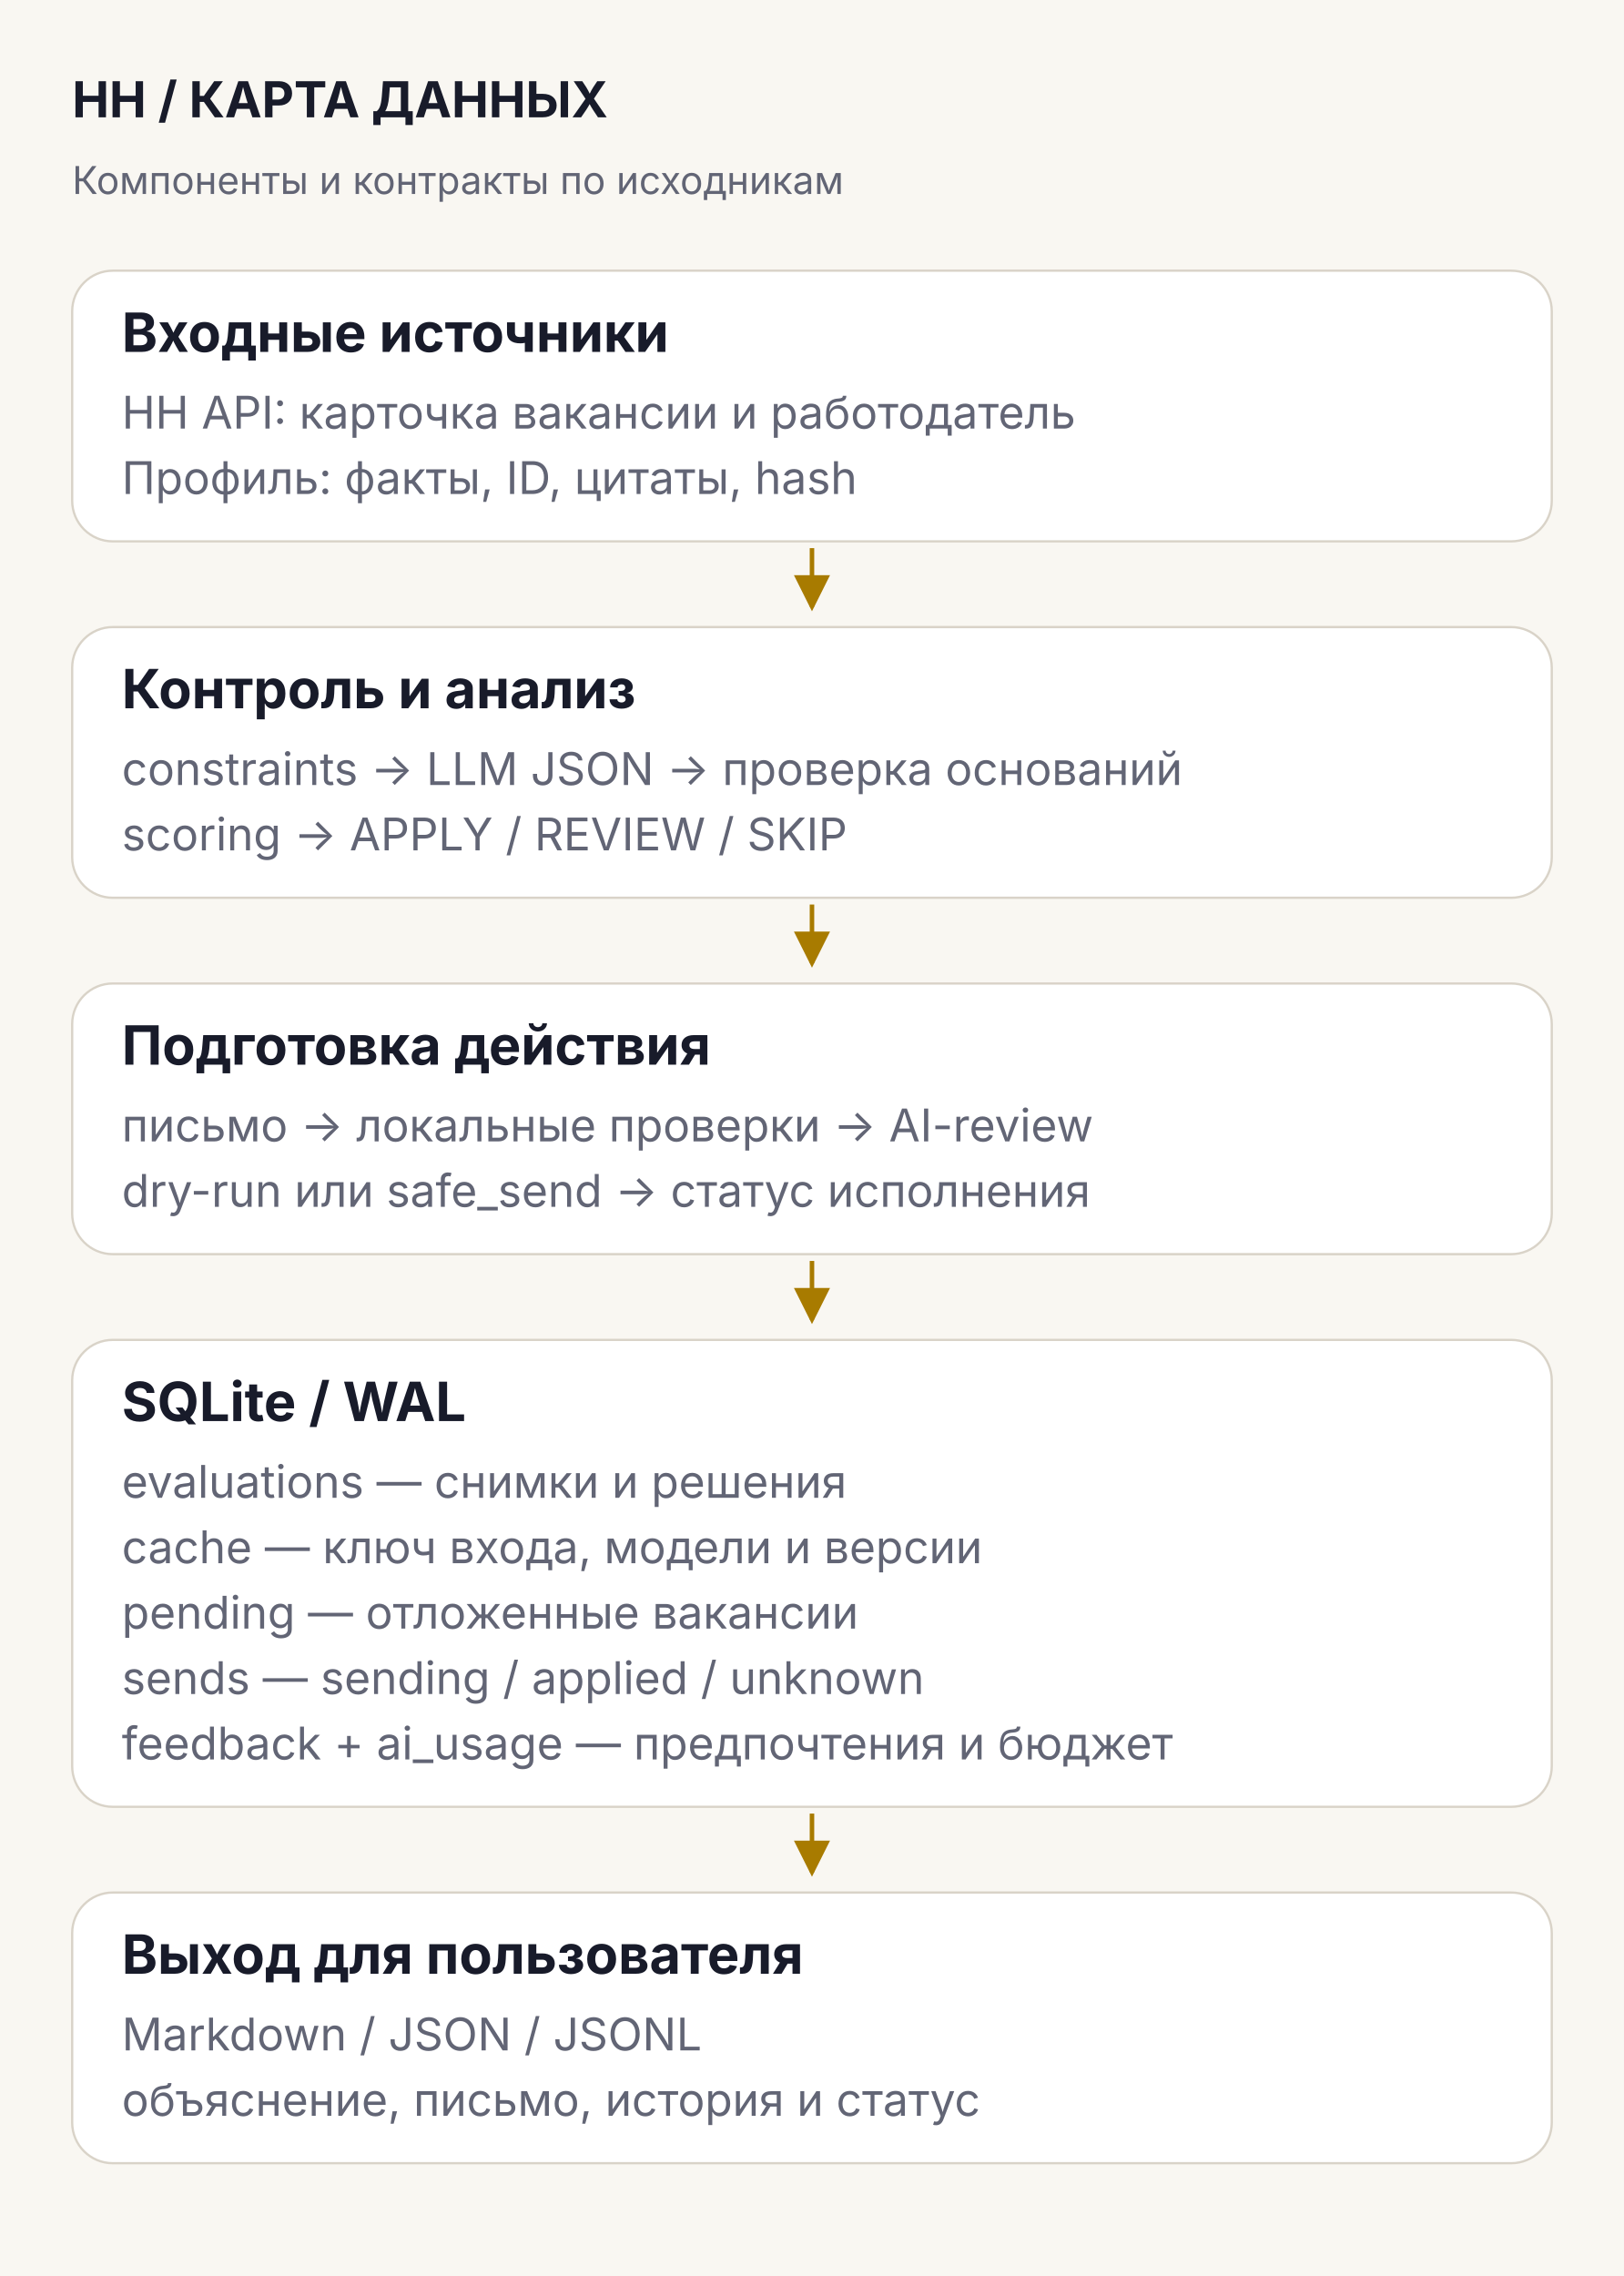
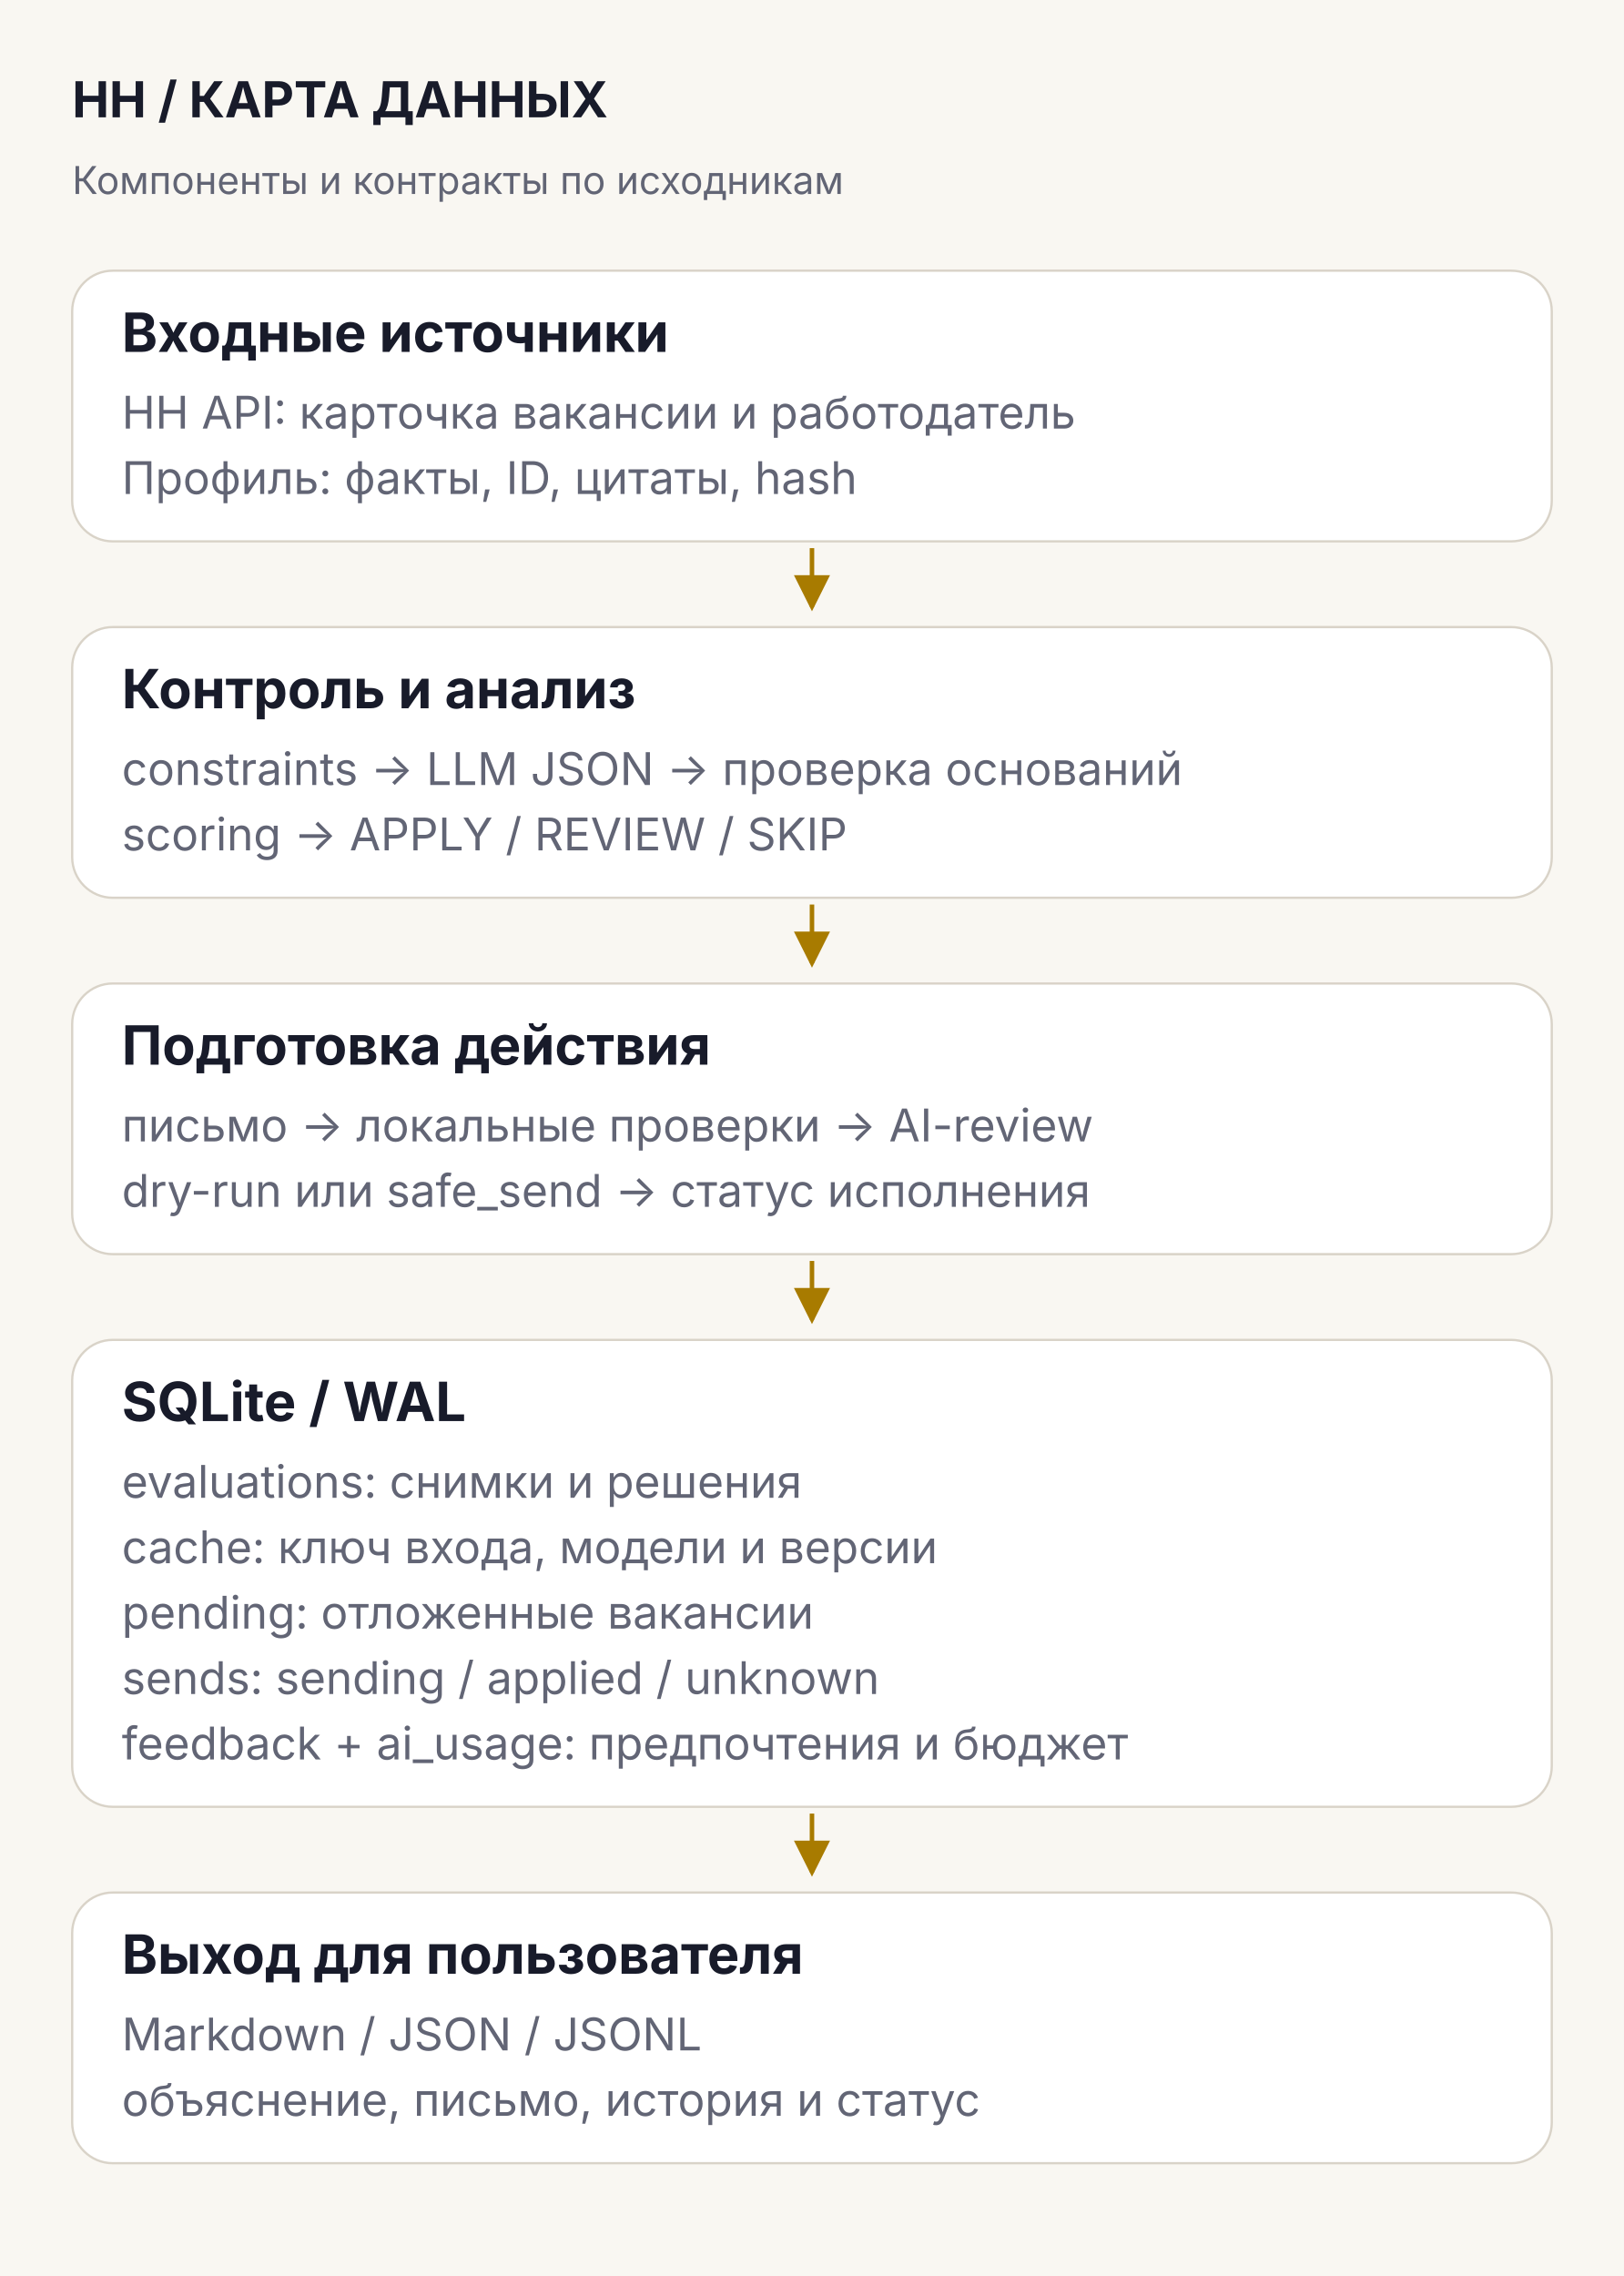
<svg xmlns="http://www.w3.org/2000/svg" width="720" height="1009" viewBox="0 0 720 1009" role="img">
  <defs>
    <marker id="arrow" markerWidth="8" markerHeight="8" refX="7" refY="4" orient="auto">
      <path d="M0 0L8 4L0 8" fill="#a87b00" />
    </marker>
  </defs>
  <rect width="100%" height="100%" fill="#f9f7f2" />
  <g font-family="Inter,Arial,sans-serif">
    <text x="32" y="52" font-size="22" fill="#181b2a" font-weight="700">HH / КАРТА ДАННЫХ</text>
    <text x="32" y="86" font-size="17" fill="#626575" font-weight="400">Компоненты и контракты по исходникам</text>
    <rect x="32" y="120" width="656" height="120" rx="18" fill="white" stroke="#d9d3c8" />
    <text x="54" y="156" font-size="24" fill="#181b2a" font-weight="700">Входные источники</text>
    <text x="54" y="190" font-size="20" fill="#626575" font-weight="400">HH API: карточка вакансии и работодатель</text>
    <text x="54" y="219" font-size="20" fill="#626575" font-weight="400">Профиль: факты, ID, цитаты, hash</text>
    <path d="M360 243V269" stroke="#a87b00" stroke-width="2" marker-end="url(#arrow)" />
    <rect x="32" y="278" width="656" height="120" rx="18" fill="white" stroke="#d9d3c8" />
    <text x="54" y="314" font-size="24" fill="#181b2a" font-weight="700">Контроль и анализ</text>
    <text x="54" y="348" font-size="20" fill="#626575" font-weight="400">constraints → LLM JSON → проверка оснований</text>
    <text x="54" y="377" font-size="20" fill="#626575" font-weight="400">scoring → APPLY / REVIEW / SKIP</text>
    <path d="M360 401V427" stroke="#a87b00" stroke-width="2" marker-end="url(#arrow)" />
    <rect x="32" y="436" width="656" height="120" rx="18" fill="white" stroke="#d9d3c8" />
    <text x="54" y="472" font-size="24" fill="#181b2a" font-weight="700">Подготовка действия</text>
    <text x="54" y="506" font-size="20" fill="#626575" font-weight="400">письмо → локальные проверки → AI-review</text>
    <text x="54" y="535" font-size="20" fill="#626575" font-weight="400">dry-run или safe_send → статус исполнения</text>
    <path d="M360 559V585" stroke="#a87b00" stroke-width="2" marker-end="url(#arrow)" />
    <rect x="32" y="594" width="656" height="207" rx="18" fill="white" stroke="#d9d3c8" />
    <text x="54" y="630" font-size="24" fill="#181b2a" font-weight="700">SQLite / WAL</text>
-     <text x="54" y="664" font-size="20" fill="#626575" font-weight="400">evaluations — снимки и решения</text>
-     <text x="54" y="693" font-size="20" fill="#626575" font-weight="400">cache — ключ входа, модели и версии</text>
-     <text x="54" y="722" font-size="20" fill="#626575" font-weight="400">pending — отложенные вакансии</text>
-     <text x="54" y="751" font-size="20" fill="#626575" font-weight="400">sends — sending / applied / unknown</text>
-     <text x="54" y="780" font-size="20" fill="#626575" font-weight="400">feedback + ai_usage — предпочтения и бюджет</text>
+     <text x="54" y="664" font-size="20" fill="#626575" font-weight="400">evaluations: снимки и решения</text>
+     <text x="54" y="693" font-size="20" fill="#626575" font-weight="400">cache: ключ входа, модели и версии</text>
+     <text x="54" y="722" font-size="20" fill="#626575" font-weight="400">pending: отложенные вакансии</text>
+     <text x="54" y="751" font-size="20" fill="#626575" font-weight="400">sends: sending / applied / unknown</text>
+     <text x="54" y="780" font-size="20" fill="#626575" font-weight="400">feedback + ai_usage: предпочтения и бюджет</text>
    <path d="M360 804V830" stroke="#a87b00" stroke-width="2" marker-end="url(#arrow)" />
    <rect x="32" y="839" width="656" height="120" rx="18" fill="white" stroke="#d9d3c8" />
    <text x="54" y="875" font-size="24" fill="#181b2a" font-weight="700">Выход для пользователя</text>
    <text x="54" y="909" font-size="20" fill="#626575" font-weight="400">Markdown / JSON / JSONL</text>
    <text x="54" y="938" font-size="20" fill="#626575" font-weight="400">объяснение, письмо, история и статус</text>
  </g>
</svg>
